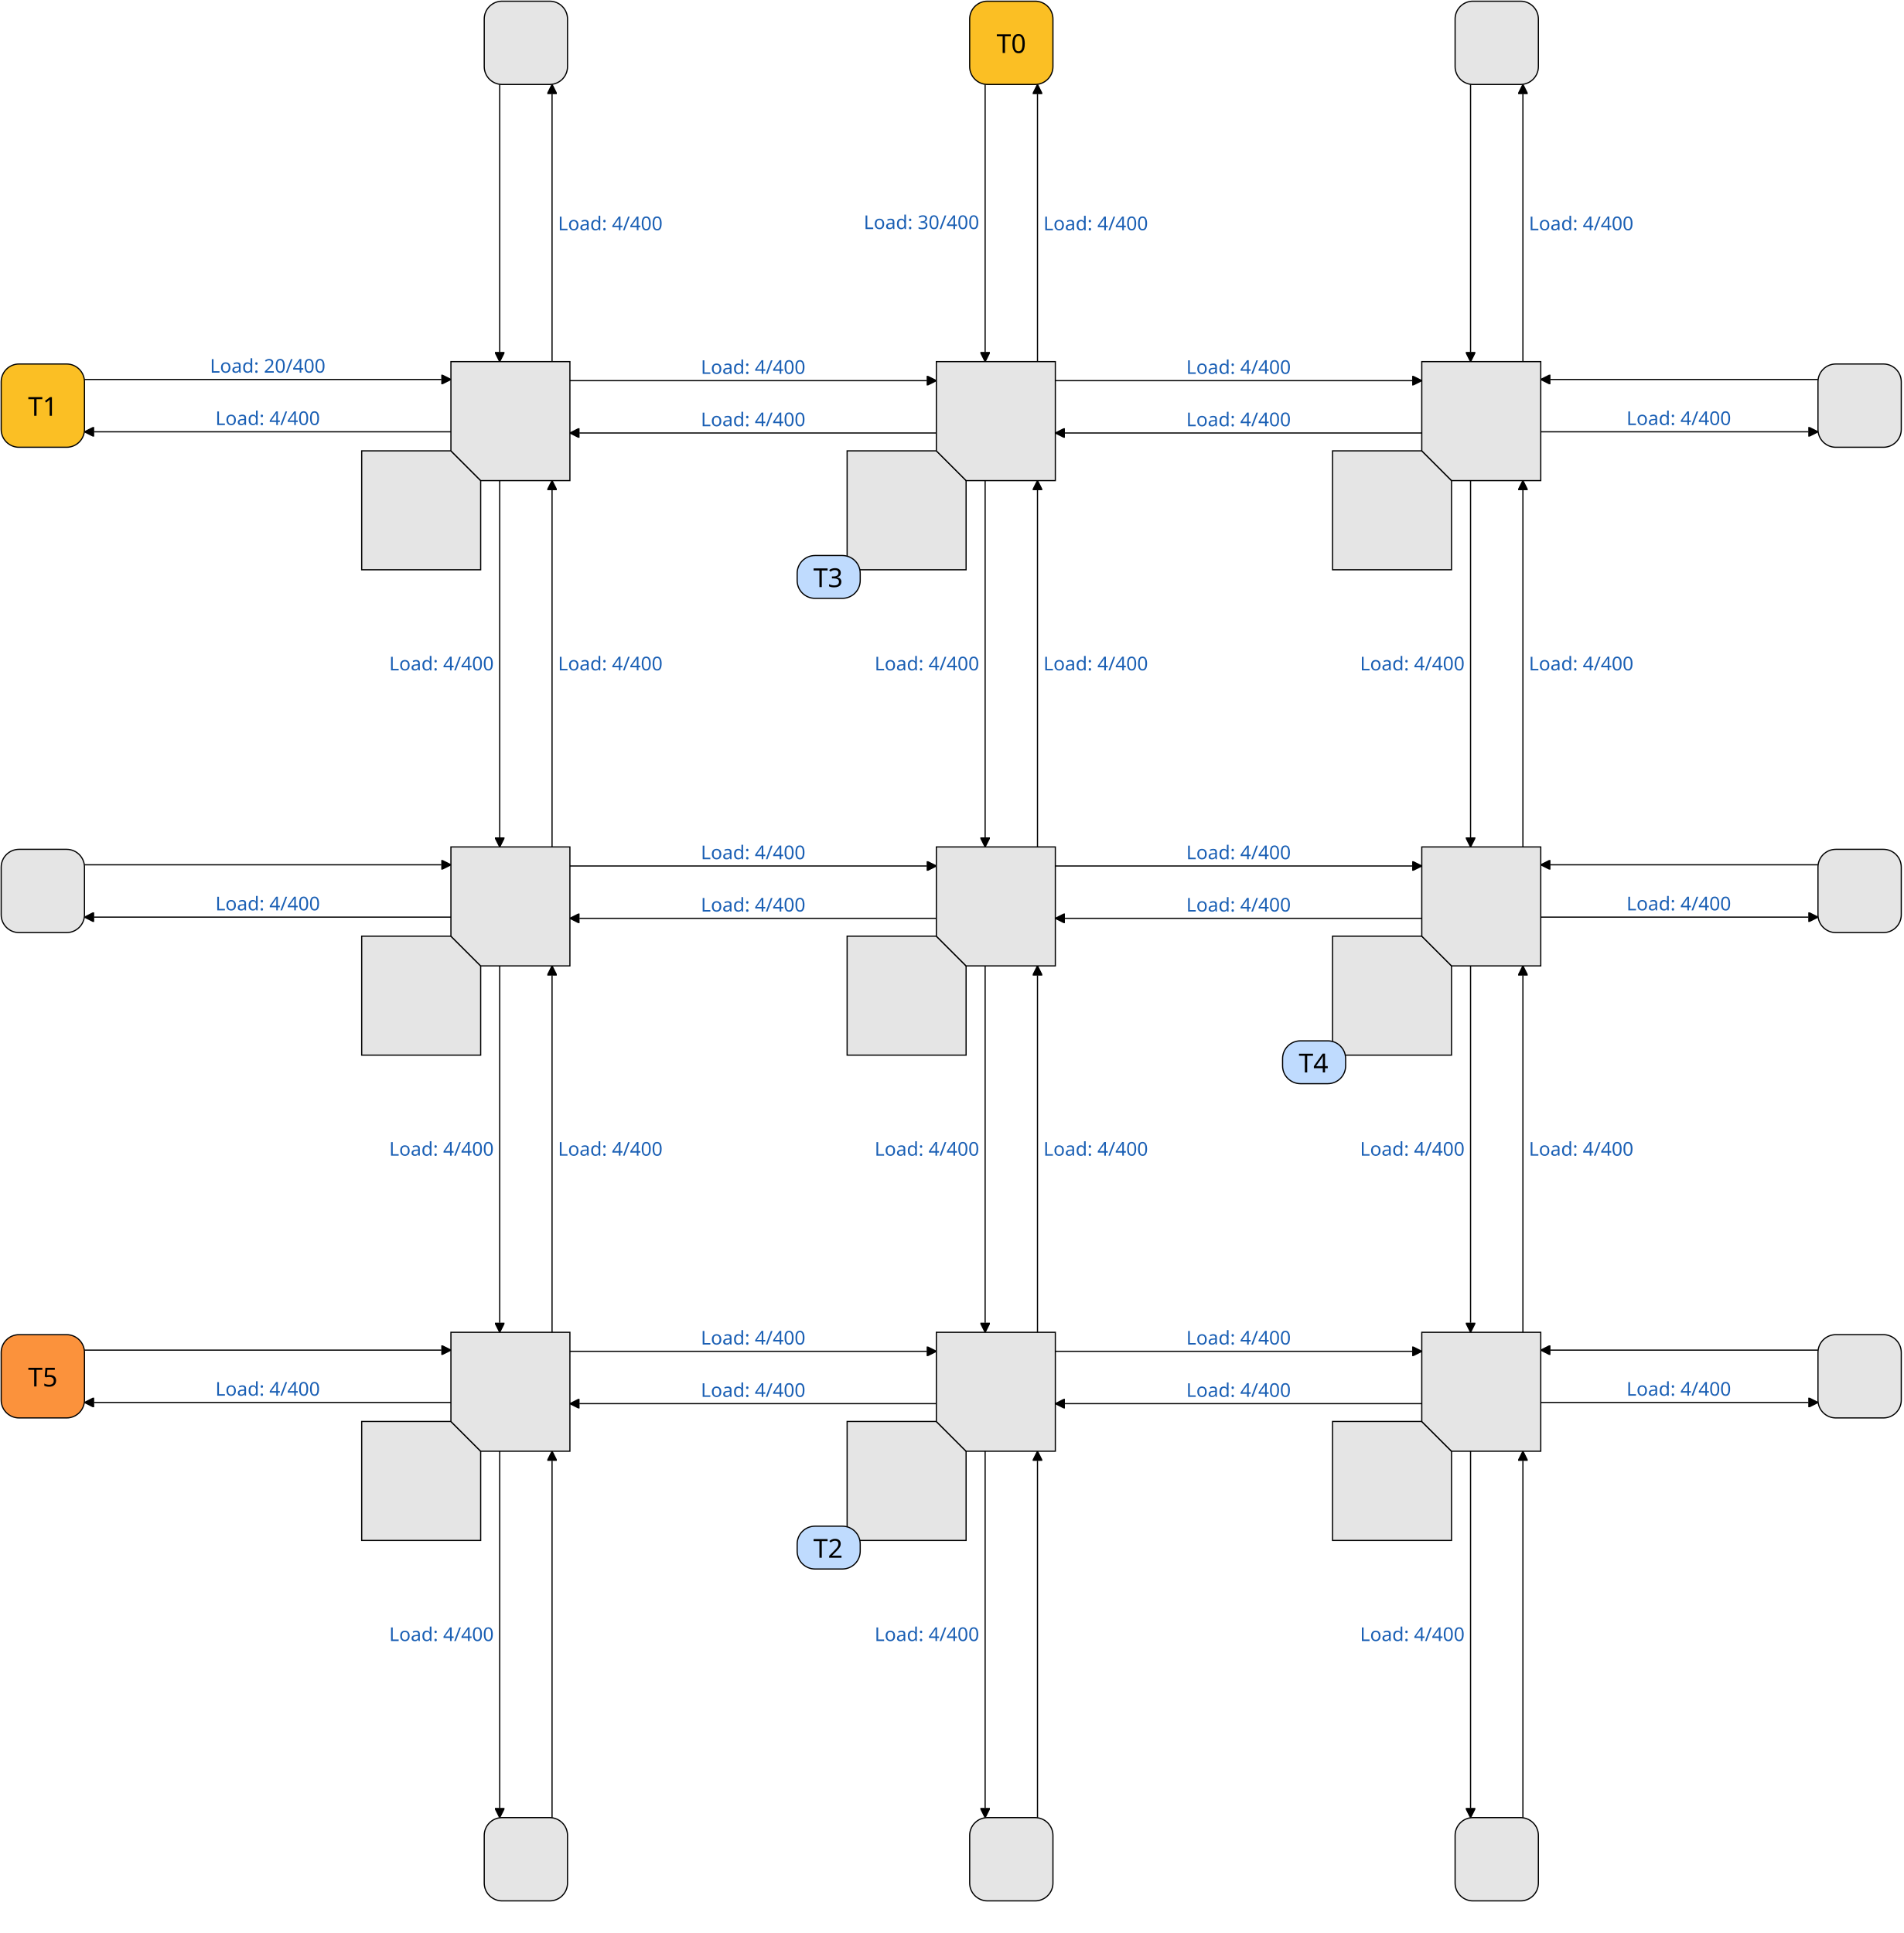
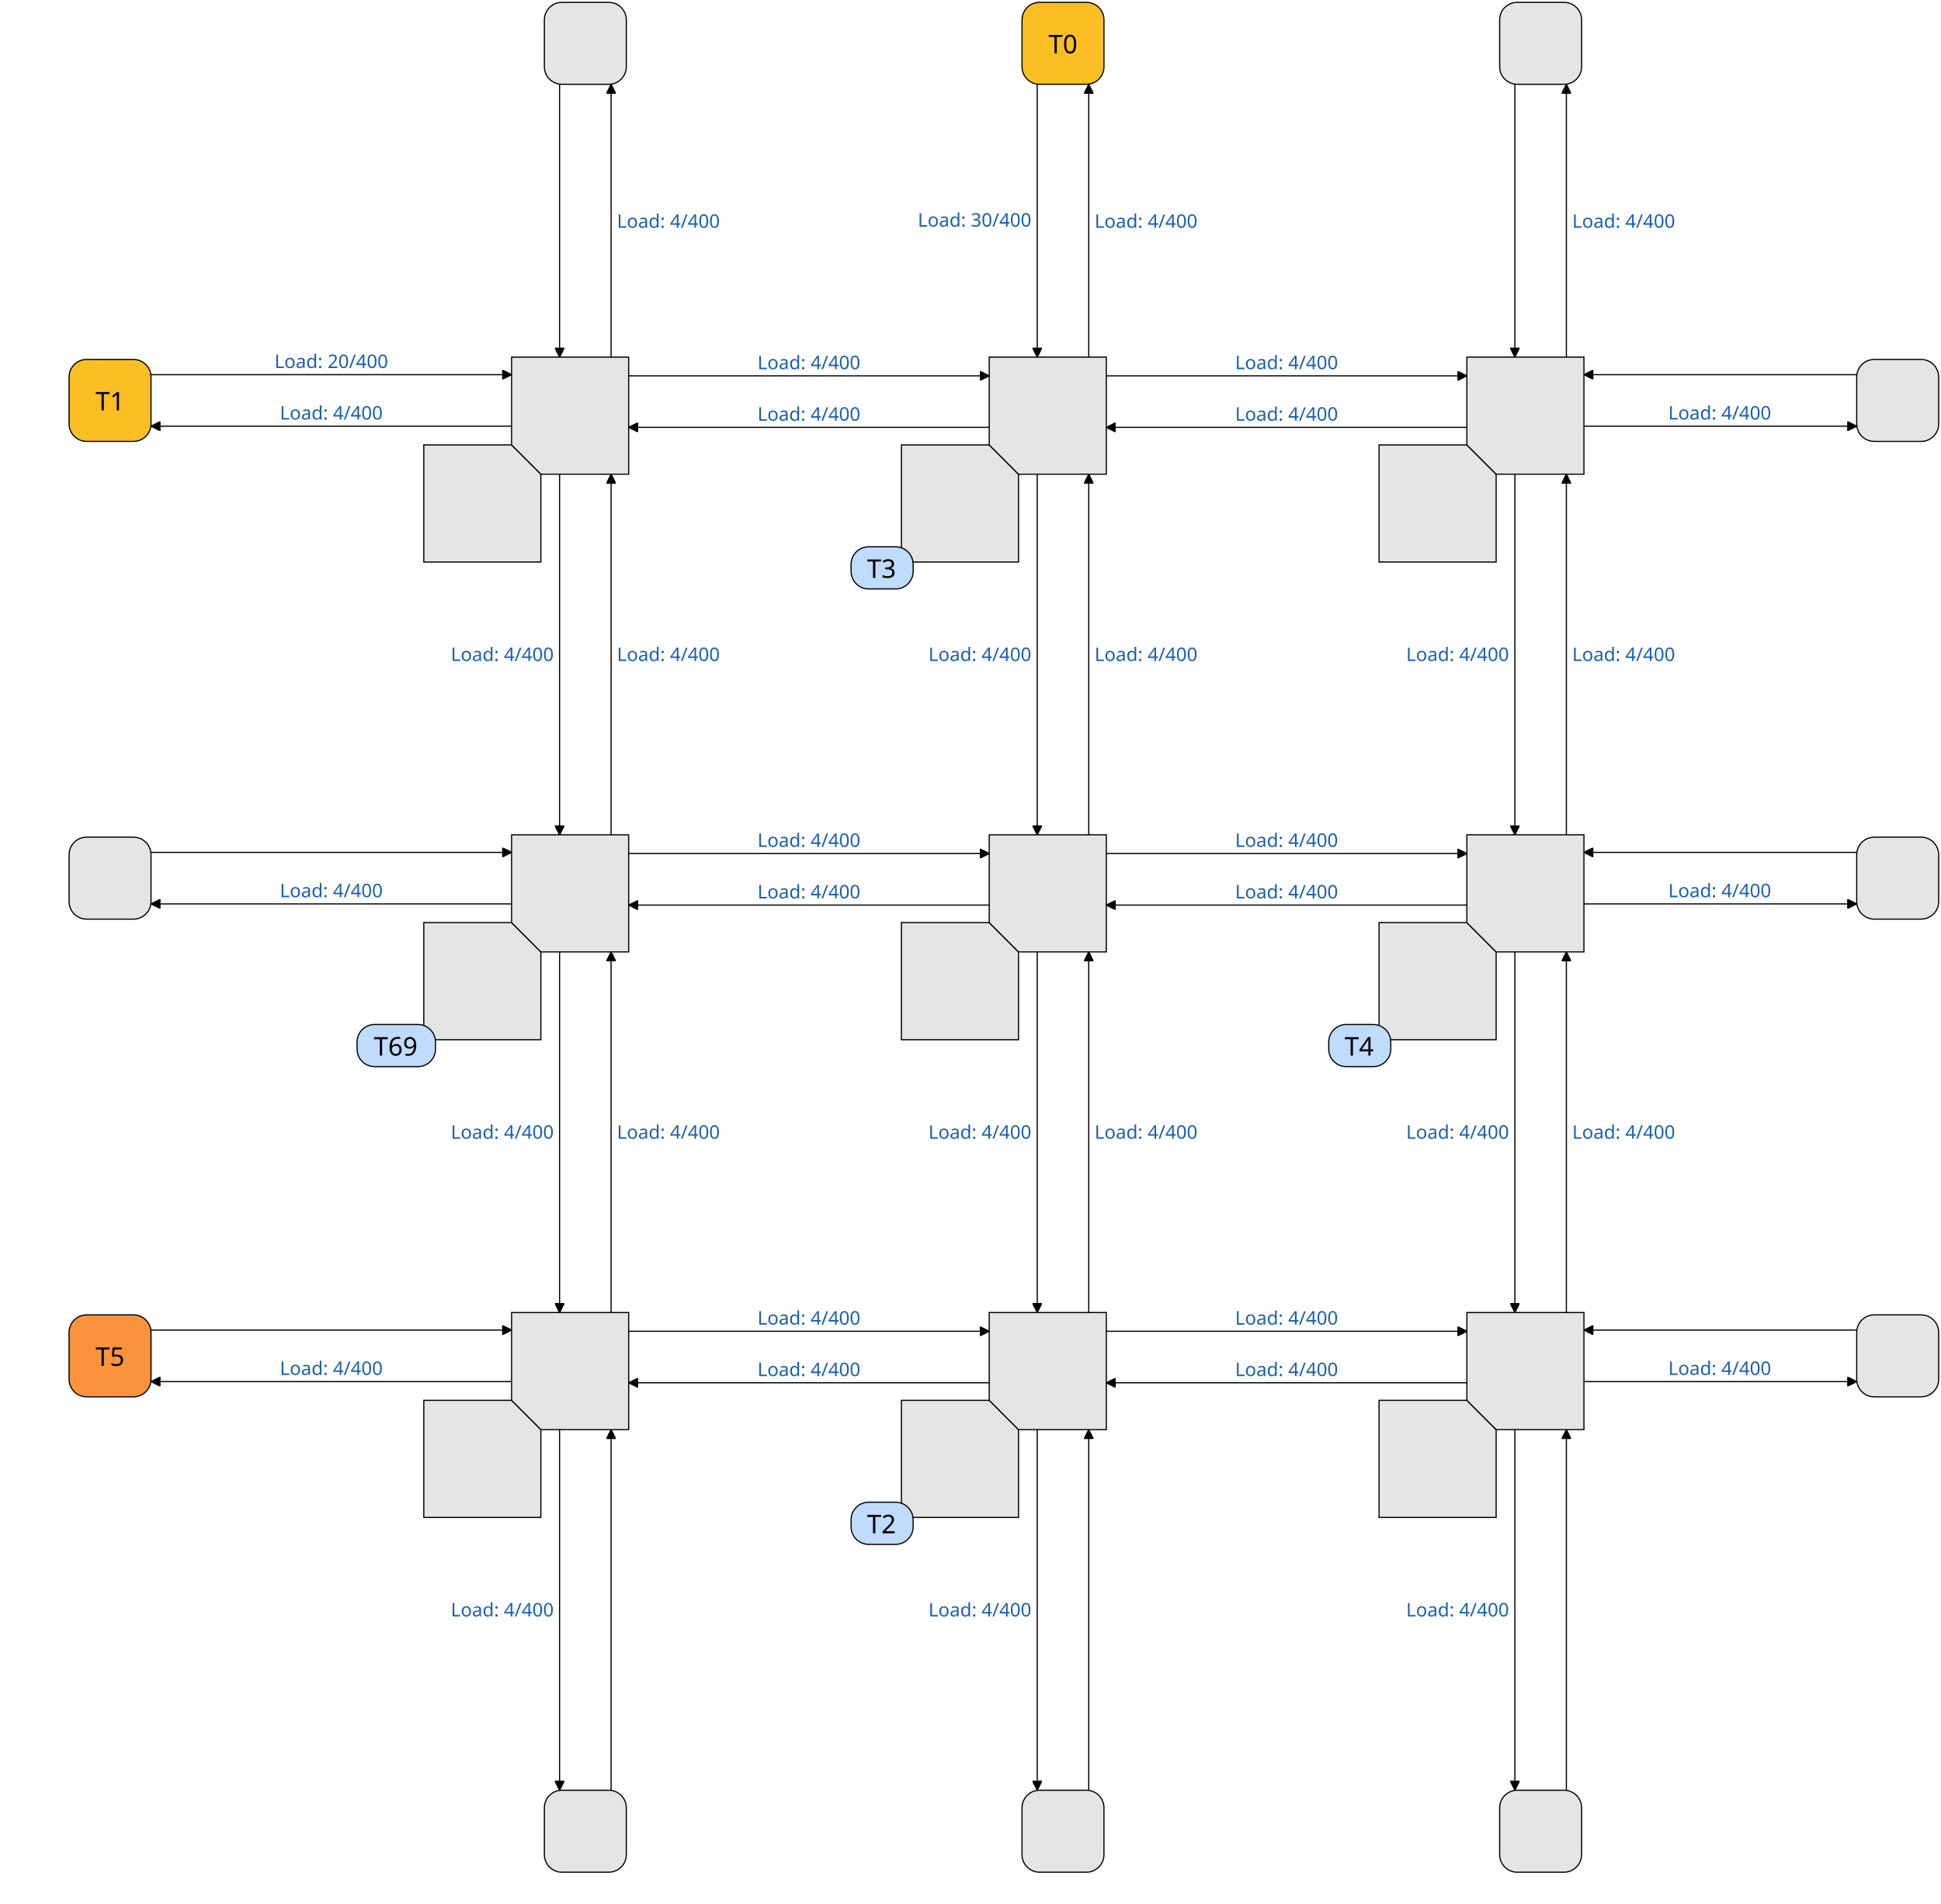
- <svg xmlns="http://www.w3.org/2000/svg" preserveAspectRation="xMidYMid meet" class="mx-auto" viewBox="-304 -304 1600 1625">
+ <svg xmlns="http://www.w3.org/2000/svg" preserveAspectRation="xMidYMid meet" class="mx-auto" viewBox="-857 -800 1658 1626">
  <defs>
    <marker id="arrowHead" orient="auto" markerWidth="8" markerHeight="8" refY="4">
      <path d="M0,0 M0,0 V8 L8,4 Z" fill="black" fill-rule="evenodd" stroke="black" stroke-linecap="butt" stroke-width="1" />
    </marker>
    <filter x="0" y="0" width="1" height="1" id="textBackground">
      <feFlood flood-color="#e5e5e5" />
      <feComposite in="SourceGraphic" operator="or" />
    </filter>
  </defs>
  <style>.baseFill{fill: #e5e5e5;}</style>
  <g id="mainGroup">
    <g id="processingGroup">
      <g id="0">
-         <path id="c0" d="M0,75 l0,100 l100,0 l0,-75 l-25,-25 l-75,0 Z" class="baseFill" fill-rule="evenodd" stroke="black" stroke-linecap="butt" stroke-width="1" />
-         <path id="r0" d="M75,75 l0,-75 l100,0 l0,100 l-75,0 Z" class="baseFill" fill-rule="evenodd" stroke="black" stroke-linecap="butt" stroke-width="1" />
+         <path id="c0" d="M-495,-420 l0,100 l100,0 l0,-75 l-25,-25 l-75,0 Z" class="baseFill" fill-rule="evenodd" stroke="black" stroke-linecap="butt" stroke-width="1" />
+         <path id="r0" d="M-420,-420 l0,-75 l100,0 l0,100 l-75,0 Z" class="baseFill" fill-rule="evenodd" stroke="black" stroke-linecap="butt" stroke-width="1" />
      </g>
      <g id="1">
-         <path id="c1" d="M408,75 l0,100 l100,0 l0,-75 l-25,-25 l-75,0 Z" class="baseFill" fill-rule="evenodd" stroke="black" stroke-linecap="butt" stroke-width="1" />
-         <path id="r1" d="M483,75 l0,-75 l100,0 l0,100 l-75,0 Z" class="baseFill" fill-rule="evenodd" stroke="black" stroke-linecap="butt" stroke-width="1" />
-         <g>
-           <rect x="366" y="163" width="53" height="36" rx="15" fill="#bfdbfe" stroke="black" stroke-width="1" />
-           <text x="392" y="181" font-size="22px" font-family="Roboto Mono" text-anchor="middle" dominant-baseline="central" fill="black">T3</text>
+         <path id="c1" d="M-87,-420 l0,100 l100,0 l0,-75 l-25,-25 l-75,0 Z" class="baseFill" fill-rule="evenodd" stroke="black" stroke-linecap="butt" stroke-width="1" />
+         <path id="r1" d="M-12,-420 l0,-75 l100,0 l0,100 l-75,0 Z" class="baseFill" fill-rule="evenodd" stroke="black" stroke-linecap="butt" stroke-width="1" />
+         <g>
+           <rect x="-130" y="-333" width="53" height="36" rx="15" fill="#bfdbfe" stroke="black" stroke-width="1" />
+           <text x="-104" y="-315" font-size="22px" font-family="Roboto Mono" text-anchor="middle" dominant-baseline="central" fill="black">T3</text>
        </g>
      </g>
      <g id="2">
-         <path id="c2" d="M816,75 l0,100 l100,0 l0,-75 l-25,-25 l-75,0 Z" class="baseFill" fill-rule="evenodd" stroke="black" stroke-linecap="butt" stroke-width="1" />
-         <path id="r2" d="M891,75 l0,-75 l100,0 l0,100 l-75,0 Z" class="baseFill" fill-rule="evenodd" stroke="black" stroke-linecap="butt" stroke-width="1" />
+         <path id="c2" d="M321,-420 l0,100 l100,0 l0,-75 l-25,-25 l-75,0 Z" class="baseFill" fill-rule="evenodd" stroke="black" stroke-linecap="butt" stroke-width="1" />
+         <path id="r2" d="M396,-420 l0,-75 l100,0 l0,100 l-75,0 Z" class="baseFill" fill-rule="evenodd" stroke="black" stroke-linecap="butt" stroke-width="1" />
      </g>
      <g id="3">
-         <path id="c3" d="M0,483 l0,100 l100,0 l0,-75 l-25,-25 l-75,0 Z" class="baseFill" fill-rule="evenodd" stroke="black" stroke-linecap="butt" stroke-width="1" />
-         <path id="r3" d="M75,483 l0,-75 l100,0 l0,100 l-75,0 Z" class="baseFill" fill-rule="evenodd" stroke="black" stroke-linecap="butt" stroke-width="1" />
+         <path id="c3" d="M-495,-12 l0,100 l100,0 l0,-75 l-25,-25 l-75,0 Z" class="baseFill" fill-rule="evenodd" stroke="black" stroke-linecap="butt" stroke-width="1" />
+         <path id="r3" d="M-420,-12 l0,-75 l100,0 l0,100 l-75,0 Z" class="baseFill" fill-rule="evenodd" stroke="black" stroke-linecap="butt" stroke-width="1" />
+         <g>
+           <rect x="-552" y="75" width="67" height="36" rx="15" fill="#bfdbfe" stroke="black" stroke-width="1" />
+           <text x="-519" y="93" font-size="22px" font-family="Roboto Mono" text-anchor="middle" dominant-baseline="central" fill="black">T69</text>
+         </g>
      </g>
      <g id="4">
-         <path id="c4" d="M408,483 l0,100 l100,0 l0,-75 l-25,-25 l-75,0 Z" class="baseFill" fill-rule="evenodd" stroke="black" stroke-linecap="butt" stroke-width="1" />
-         <path id="r4" d="M483,483 l0,-75 l100,0 l0,100 l-75,0 Z" class="baseFill" fill-rule="evenodd" stroke="black" stroke-linecap="butt" stroke-width="1" />
+         <path id="c4" d="M-87,-12 l0,100 l100,0 l0,-75 l-25,-25 l-75,0 Z" class="baseFill" fill-rule="evenodd" stroke="black" stroke-linecap="butt" stroke-width="1" />
+         <path id="r4" d="M-12,-12 l0,-75 l100,0 l0,100 l-75,0 Z" class="baseFill" fill-rule="evenodd" stroke="black" stroke-linecap="butt" stroke-width="1" />
      </g>
      <g id="5">
-         <path id="c5" d="M816,483 l0,100 l100,0 l0,-75 l-25,-25 l-75,0 Z" class="baseFill" fill-rule="evenodd" stroke="black" stroke-linecap="butt" stroke-width="1" />
-         <path id="r5" d="M891,483 l0,-75 l100,0 l0,100 l-75,0 Z" class="baseFill" fill-rule="evenodd" stroke="black" stroke-linecap="butt" stroke-width="1" />
-         <g>
-           <rect x="774" y="571" width="53" height="36" rx="15" fill="#bfdbfe" stroke="black" stroke-width="1" />
-           <text x="800" y="589" font-size="22px" font-family="Roboto Mono" text-anchor="middle" dominant-baseline="central" fill="black">T4</text>
+         <path id="c5" d="M321,-12 l0,100 l100,0 l0,-75 l-25,-25 l-75,0 Z" class="baseFill" fill-rule="evenodd" stroke="black" stroke-linecap="butt" stroke-width="1" />
+         <path id="r5" d="M396,-12 l0,-75 l100,0 l0,100 l-75,0 Z" class="baseFill" fill-rule="evenodd" stroke="black" stroke-linecap="butt" stroke-width="1" />
+         <g>
+           <rect x="278" y="75" width="53" height="36" rx="15" fill="#bfdbfe" stroke="black" stroke-width="1" />
+           <text x="304" y="93" font-size="22px" font-family="Roboto Mono" text-anchor="middle" dominant-baseline="central" fill="black">T4</text>
        </g>
      </g>
      <g id="6">
-         <path id="c6" d="M0,891 l0,100 l100,0 l0,-75 l-25,-25 l-75,0 Z" class="baseFill" fill-rule="evenodd" stroke="black" stroke-linecap="butt" stroke-width="1" />
-         <path id="r6" d="M75,891 l0,-75 l100,0 l0,100 l-75,0 Z" class="baseFill" fill-rule="evenodd" stroke="black" stroke-linecap="butt" stroke-width="1" />
+         <path id="c6" d="M-495,396 l0,100 l100,0 l0,-75 l-25,-25 l-75,0 Z" class="baseFill" fill-rule="evenodd" stroke="black" stroke-linecap="butt" stroke-width="1" />
+         <path id="r6" d="M-420,396 l0,-75 l100,0 l0,100 l-75,0 Z" class="baseFill" fill-rule="evenodd" stroke="black" stroke-linecap="butt" stroke-width="1" />
      </g>
      <g id="7">
-         <path id="c7" d="M408,891 l0,100 l100,0 l0,-75 l-25,-25 l-75,0 Z" class="baseFill" fill-rule="evenodd" stroke="black" stroke-linecap="butt" stroke-width="1" />
-         <path id="r7" d="M483,891 l0,-75 l100,0 l0,100 l-75,0 Z" class="baseFill" fill-rule="evenodd" stroke="black" stroke-linecap="butt" stroke-width="1" />
-         <g>
-           <rect x="366" y="979" width="53" height="36" rx="15" fill="#bfdbfe" stroke="black" stroke-width="1" />
-           <text x="392" y="997" font-size="22px" font-family="Roboto Mono" text-anchor="middle" dominant-baseline="central" fill="black">T2</text>
+         <path id="c7" d="M-87,396 l0,100 l100,0 l0,-75 l-25,-25 l-75,0 Z" class="baseFill" fill-rule="evenodd" stroke="black" stroke-linecap="butt" stroke-width="1" />
+         <path id="r7" d="M-12,396 l0,-75 l100,0 l0,100 l-75,0 Z" class="baseFill" fill-rule="evenodd" stroke="black" stroke-linecap="butt" stroke-width="1" />
+         <g>
+           <rect x="-130" y="483" width="53" height="36" rx="15" fill="#bfdbfe" stroke="black" stroke-width="1" />
+           <text x="-104" y="501" font-size="22px" font-family="Roboto Mono" text-anchor="middle" dominant-baseline="central" fill="black">T2</text>
        </g>
      </g>
      <g id="8">
-         <path id="c8" d="M816,891 l0,100 l100,0 l0,-75 l-25,-25 l-75,0 Z" class="baseFill" fill-rule="evenodd" stroke="black" stroke-linecap="butt" stroke-width="1" />
-         <path id="r8" d="M891,891 l0,-75 l100,0 l0,100 l-75,0 Z" class="baseFill" fill-rule="evenodd" stroke="black" stroke-linecap="butt" stroke-width="1" />
+         <path id="c8" d="M321,396 l0,100 l100,0 l0,-75 l-25,-25 l-75,0 Z" class="baseFill" fill-rule="evenodd" stroke="black" stroke-linecap="butt" stroke-width="1" />
+         <path id="r8" d="M396,396 l0,-75 l100,0 l0,100 l-75,0 Z" class="baseFill" fill-rule="evenodd" stroke="black" stroke-linecap="butt" stroke-width="1" />
      </g>
    </g>
    <g>
      <g>
-         <path d="M116,100 v300" fill-rule="evenodd" stroke="black" stroke-linecap="butt" stroke-width="1" marker-end="url(#arrowHead)" />
-         <path d="M175,16 h300" fill-rule="evenodd" stroke="black" stroke-linecap="butt" stroke-width="1" marker-end="url(#arrowHead)" />
-         <path d="M524,100 v300" fill-rule="evenodd" stroke="black" stroke-linecap="butt" stroke-width="1" marker-end="url(#arrowHead)" />
-         <path d="M483,60 h-300" fill-rule="evenodd" stroke="black" stroke-linecap="butt" stroke-width="1" marker-end="url(#arrowHead)" />
-         <path d="M583,16 h300" fill-rule="evenodd" stroke="black" stroke-linecap="butt" stroke-width="1" marker-end="url(#arrowHead)" />
-         <path d="M932,100 v300" fill-rule="evenodd" stroke="black" stroke-linecap="butt" stroke-width="1" marker-end="url(#arrowHead)" />
-         <path d="M891,60 h-300" fill-rule="evenodd" stroke="black" stroke-linecap="butt" stroke-width="1" marker-end="url(#arrowHead)" />
-         <path d="M160,408 v-300" fill-rule="evenodd" stroke="black" stroke-linecap="butt" stroke-width="1" marker-end="url(#arrowHead)" />
-         <path d="M116,508 v300" fill-rule="evenodd" stroke="black" stroke-linecap="butt" stroke-width="1" marker-end="url(#arrowHead)" />
-         <path d="M175,424 h300" fill-rule="evenodd" stroke="black" stroke-linecap="butt" stroke-width="1" marker-end="url(#arrowHead)" />
-         <path d="M568,408 v-300" fill-rule="evenodd" stroke="black" stroke-linecap="butt" stroke-width="1" marker-end="url(#arrowHead)" />
-         <path d="M524,508 v300" fill-rule="evenodd" stroke="black" stroke-linecap="butt" stroke-width="1" marker-end="url(#arrowHead)" />
-         <path d="M483,468 h-300" fill-rule="evenodd" stroke="black" stroke-linecap="butt" stroke-width="1" marker-end="url(#arrowHead)" />
-         <path d="M583,424 h300" fill-rule="evenodd" stroke="black" stroke-linecap="butt" stroke-width="1" marker-end="url(#arrowHead)" />
-         <path d="M976,408 v-300" fill-rule="evenodd" stroke="black" stroke-linecap="butt" stroke-width="1" marker-end="url(#arrowHead)" />
-         <path d="M932,508 v300" fill-rule="evenodd" stroke="black" stroke-linecap="butt" stroke-width="1" marker-end="url(#arrowHead)" />
-         <path d="M891,468 h-300" fill-rule="evenodd" stroke="black" stroke-linecap="butt" stroke-width="1" marker-end="url(#arrowHead)" />
-         <path d="M160,816 v-300" fill-rule="evenodd" stroke="black" stroke-linecap="butt" stroke-width="1" marker-end="url(#arrowHead)" />
-         <path d="M175,832 h300" fill-rule="evenodd" stroke="black" stroke-linecap="butt" stroke-width="1" marker-end="url(#arrowHead)" />
-         <path d="M568,816 v-300" fill-rule="evenodd" stroke="black" stroke-linecap="butt" stroke-width="1" marker-end="url(#arrowHead)" />
-         <path d="M483,876 h-300" fill-rule="evenodd" stroke="black" stroke-linecap="butt" stroke-width="1" marker-end="url(#arrowHead)" />
-         <path d="M583,832 h300" fill-rule="evenodd" stroke="black" stroke-linecap="butt" stroke-width="1" marker-end="url(#arrowHead)" />
-         <path d="M976,816 v-300" fill-rule="evenodd" stroke="black" stroke-linecap="butt" stroke-width="1" marker-end="url(#arrowHead)" />
-         <path d="M891,876 h-300" fill-rule="evenodd" stroke="black" stroke-linecap="butt" stroke-width="1" marker-end="url(#arrowHead)" />
+         <path d="M-379,-395 v300" fill-rule="evenodd" stroke="black" stroke-linecap="butt" stroke-width="1" marker-end="url(#arrowHead)" />
+         <path d="M-320,-479 h300" fill-rule="evenodd" stroke="black" stroke-linecap="butt" stroke-width="1" marker-end="url(#arrowHead)" />
+         <path d="M29,-395 v300" fill-rule="evenodd" stroke="black" stroke-linecap="butt" stroke-width="1" marker-end="url(#arrowHead)" />
+         <path d="M-12,-435 h-300" fill-rule="evenodd" stroke="black" stroke-linecap="butt" stroke-width="1" marker-end="url(#arrowHead)" />
+         <path d="M88,-479 h300" fill-rule="evenodd" stroke="black" stroke-linecap="butt" stroke-width="1" marker-end="url(#arrowHead)" />
+         <path d="M437,-395 v300" fill-rule="evenodd" stroke="black" stroke-linecap="butt" stroke-width="1" marker-end="url(#arrowHead)" />
+         <path d="M396,-435 h-300" fill-rule="evenodd" stroke="black" stroke-linecap="butt" stroke-width="1" marker-end="url(#arrowHead)" />
+         <path d="M-335,-87 v-300" fill-rule="evenodd" stroke="black" stroke-linecap="butt" stroke-width="1" marker-end="url(#arrowHead)" />
+         <path d="M-379,13 v300" fill-rule="evenodd" stroke="black" stroke-linecap="butt" stroke-width="1" marker-end="url(#arrowHead)" />
+         <path d="M-320,-71 h300" fill-rule="evenodd" stroke="black" stroke-linecap="butt" stroke-width="1" marker-end="url(#arrowHead)" />
+         <path d="M73,-87 v-300" fill-rule="evenodd" stroke="black" stroke-linecap="butt" stroke-width="1" marker-end="url(#arrowHead)" />
+         <path d="M29,13 v300" fill-rule="evenodd" stroke="black" stroke-linecap="butt" stroke-width="1" marker-end="url(#arrowHead)" />
+         <path d="M-12,-27 h-300" fill-rule="evenodd" stroke="black" stroke-linecap="butt" stroke-width="1" marker-end="url(#arrowHead)" />
+         <path d="M88,-71 h300" fill-rule="evenodd" stroke="black" stroke-linecap="butt" stroke-width="1" marker-end="url(#arrowHead)" />
+         <path d="M481,-87 v-300" fill-rule="evenodd" stroke="black" stroke-linecap="butt" stroke-width="1" marker-end="url(#arrowHead)" />
+         <path d="M437,13 v300" fill-rule="evenodd" stroke="black" stroke-linecap="butt" stroke-width="1" marker-end="url(#arrowHead)" />
+         <path d="M396,-27 h-300" fill-rule="evenodd" stroke="black" stroke-linecap="butt" stroke-width="1" marker-end="url(#arrowHead)" />
+         <path d="M-335,321 v-300" fill-rule="evenodd" stroke="black" stroke-linecap="butt" stroke-width="1" marker-end="url(#arrowHead)" />
+         <path d="M-320,337 h300" fill-rule="evenodd" stroke="black" stroke-linecap="butt" stroke-width="1" marker-end="url(#arrowHead)" />
+         <path d="M73,321 v-300" fill-rule="evenodd" stroke="black" stroke-linecap="butt" stroke-width="1" marker-end="url(#arrowHead)" />
+         <path d="M-12,381 h-300" fill-rule="evenodd" stroke="black" stroke-linecap="butt" stroke-width="1" marker-end="url(#arrowHead)" />
+         <path d="M88,337 h300" fill-rule="evenodd" stroke="black" stroke-linecap="butt" stroke-width="1" marker-end="url(#arrowHead)" />
+         <path d="M481,321 v-300" fill-rule="evenodd" stroke="black" stroke-linecap="butt" stroke-width="1" marker-end="url(#arrowHead)" />
+         <path d="M396,381 h-300" fill-rule="evenodd" stroke="black" stroke-linecap="butt" stroke-width="1" marker-end="url(#arrowHead)" />
      </g>
      <g id="edgeConnetions" class="edgeData">
-         <path d="M116,-233 v225" fill-rule="evenodd" stroke="black" stroke-linecap="butt" stroke-width="1" marker-end="url(#arrowHead)" />
-         <path d="M-233,15 h300" fill-rule="evenodd" stroke="black" stroke-linecap="butt" stroke-width="1" marker-end="url(#arrowHead)" />
-         <path d="M524,-233 v225" fill-rule="evenodd" stroke="black" stroke-linecap="butt" stroke-width="1" marker-end="url(#arrowHead)" />
-         <path d="M932,-233 v225" fill-rule="evenodd" stroke="black" stroke-linecap="butt" stroke-width="1" marker-end="url(#arrowHead)" />
-         <path d="M1224,15 h-225" fill-rule="evenodd" stroke="black" stroke-linecap="butt" stroke-width="1" marker-end="url(#arrowHead)" />
-         <path d="M-233,423 h300" fill-rule="evenodd" stroke="black" stroke-linecap="butt" stroke-width="1" marker-end="url(#arrowHead)" />
-         <path d="M1224,423 h-225" fill-rule="evenodd" stroke="black" stroke-linecap="butt" stroke-width="1" marker-end="url(#arrowHead)" />
-         <path d="M160,1224 v-300" fill-rule="evenodd" stroke="black" stroke-linecap="butt" stroke-width="1" marker-end="url(#arrowHead)" />
-         <path d="M-233,831 h300" fill-rule="evenodd" stroke="black" stroke-linecap="butt" stroke-width="1" marker-end="url(#arrowHead)" />
-         <path d="M568,1224 v-300" fill-rule="evenodd" stroke="black" stroke-linecap="butt" stroke-width="1" marker-end="url(#arrowHead)" />
-         <path d="M976,1224 v-300" fill-rule="evenodd" stroke="black" stroke-linecap="butt" stroke-width="1" marker-end="url(#arrowHead)" />
-         <path d="M1224,831 h-225" fill-rule="evenodd" stroke="black" stroke-linecap="butt" stroke-width="1" marker-end="url(#arrowHead)" />
-         <path d="M160,0 v-225" fill-rule="evenodd" stroke="black" stroke-linecap="butt" stroke-width="1" marker-end="url(#arrowHead)" />
-         <path d="M75,59 h-300" fill-rule="evenodd" stroke="black" stroke-linecap="butt" stroke-width="1" marker-end="url(#arrowHead)" />
-         <path d="M568,0 v-225" fill-rule="evenodd" stroke="black" stroke-linecap="butt" stroke-width="1" marker-end="url(#arrowHead)" />
-         <path d="M976,0 v-225" fill-rule="evenodd" stroke="black" stroke-linecap="butt" stroke-width="1" marker-end="url(#arrowHead)" />
-         <path d="M991,59 h225" fill-rule="evenodd" stroke="black" stroke-linecap="butt" stroke-width="1" marker-end="url(#arrowHead)" />
-         <path d="M75,467 h-300" fill-rule="evenodd" stroke="black" stroke-linecap="butt" stroke-width="1" marker-end="url(#arrowHead)" />
-         <path d="M991,467 h225" fill-rule="evenodd" stroke="black" stroke-linecap="butt" stroke-width="1" marker-end="url(#arrowHead)" />
-         <path d="M116,916 v300" fill-rule="evenodd" stroke="black" stroke-linecap="butt" stroke-width="1" marker-end="url(#arrowHead)" />
-         <path d="M75,875 h-300" fill-rule="evenodd" stroke="black" stroke-linecap="butt" stroke-width="1" marker-end="url(#arrowHead)" />
-         <path d="M524,916 v300" fill-rule="evenodd" stroke="black" stroke-linecap="butt" stroke-width="1" marker-end="url(#arrowHead)" />
-         <path d="M932,916 v300" fill-rule="evenodd" stroke="black" stroke-linecap="butt" stroke-width="1" marker-end="url(#arrowHead)" />
-         <path d="M991,875 h225" fill-rule="evenodd" stroke="black" stroke-linecap="butt" stroke-width="1" marker-end="url(#arrowHead)" />
+         <path d="M-379,-728 v225" fill-rule="evenodd" stroke="black" stroke-linecap="butt" stroke-width="1" marker-end="url(#arrowHead)" />
+         <path d="M-728,-480 h300" fill-rule="evenodd" stroke="black" stroke-linecap="butt" stroke-width="1" marker-end="url(#arrowHead)" />
+         <path d="M29,-728 v225" fill-rule="evenodd" stroke="black" stroke-linecap="butt" stroke-width="1" marker-end="url(#arrowHead)" />
+         <path d="M437,-728 v225" fill-rule="evenodd" stroke="black" stroke-linecap="butt" stroke-width="1" marker-end="url(#arrowHead)" />
+         <path d="M729,-480 h-225" fill-rule="evenodd" stroke="black" stroke-linecap="butt" stroke-width="1" marker-end="url(#arrowHead)" />
+         <path d="M-728,-72 h300" fill-rule="evenodd" stroke="black" stroke-linecap="butt" stroke-width="1" marker-end="url(#arrowHead)" />
+         <path d="M729,-72 h-225" fill-rule="evenodd" stroke="black" stroke-linecap="butt" stroke-width="1" marker-end="url(#arrowHead)" />
+         <path d="M-335,729 v-300" fill-rule="evenodd" stroke="black" stroke-linecap="butt" stroke-width="1" marker-end="url(#arrowHead)" />
+         <path d="M-728,336 h300" fill-rule="evenodd" stroke="black" stroke-linecap="butt" stroke-width="1" marker-end="url(#arrowHead)" />
+         <path d="M73,729 v-300" fill-rule="evenodd" stroke="black" stroke-linecap="butt" stroke-width="1" marker-end="url(#arrowHead)" />
+         <path d="M481,729 v-300" fill-rule="evenodd" stroke="black" stroke-linecap="butt" stroke-width="1" marker-end="url(#arrowHead)" />
+         <path d="M729,336 h-225" fill-rule="evenodd" stroke="black" stroke-linecap="butt" stroke-width="1" marker-end="url(#arrowHead)" />
+         <path d="M-335,-495 v-225" fill-rule="evenodd" stroke="black" stroke-linecap="butt" stroke-width="1" marker-end="url(#arrowHead)" />
+         <path d="M-420,-436 h-300" fill-rule="evenodd" stroke="black" stroke-linecap="butt" stroke-width="1" marker-end="url(#arrowHead)" />
+         <path d="M73,-495 v-225" fill-rule="evenodd" stroke="black" stroke-linecap="butt" stroke-width="1" marker-end="url(#arrowHead)" />
+         <path d="M481,-495 v-225" fill-rule="evenodd" stroke="black" stroke-linecap="butt" stroke-width="1" marker-end="url(#arrowHead)" />
+         <path d="M496,-436 h225" fill-rule="evenodd" stroke="black" stroke-linecap="butt" stroke-width="1" marker-end="url(#arrowHead)" />
+         <path d="M-420,-28 h-300" fill-rule="evenodd" stroke="black" stroke-linecap="butt" stroke-width="1" marker-end="url(#arrowHead)" />
+         <path d="M496,-28 h225" fill-rule="evenodd" stroke="black" stroke-linecap="butt" stroke-width="1" marker-end="url(#arrowHead)" />
+         <path d="M-379,421 v300" fill-rule="evenodd" stroke="black" stroke-linecap="butt" stroke-width="1" marker-end="url(#arrowHead)" />
+         <path d="M-420,380 h-300" fill-rule="evenodd" stroke="black" stroke-linecap="butt" stroke-width="1" marker-end="url(#arrowHead)" />
+         <path d="M29,421 v300" fill-rule="evenodd" stroke="black" stroke-linecap="butt" stroke-width="1" marker-end="url(#arrowHead)" />
+         <path d="M437,421 v300" fill-rule="evenodd" stroke="black" stroke-linecap="butt" stroke-width="1" marker-end="url(#arrowHead)" />
+         <path d="M496,380 h225" fill-rule="evenodd" stroke="black" stroke-linecap="butt" stroke-width="1" marker-end="url(#arrowHead)" />
      </g>
    </g>
    <g id="information">
      <g>
        <g clip-path="path('m0,0 l0,100 l98,0 l0,-75 l-25,-25 l-75,0 Z')" />
        <g clip-path="path('m0,0 l0,74 l25,25 l73,0 l0,-100 Z')" />
-         <text x="165" y="-116" font-size="16px" font-family="Roboto Mono" text-anchor="start" dominant-baseline="middle" fill="#1a5fb4" class="edgeData">Load: 4/400</text>
-         <text x="111" y="254" font-size="16px" font-family="Roboto Mono" text-anchor="end" dominant-baseline="middle" fill="#1a5fb4">Load: 4/400</text>
-         <text x="-79" y="58" font-size="16px" font-family="Roboto Mono" text-anchor="middle" dominant-baseline="text-after-edge" fill="#1a5fb4" class="edgeData">Load: 4/400</text>
-         <text x="329" y="15" font-size="16px" font-family="Roboto Mono" text-anchor="middle" dominant-baseline="text-after-edge" fill="#1a5fb4">Load: 4/400</text>
-         <text x="-79" y="14" font-size="16px" font-family="Roboto Mono" text-anchor="middle" dominant-baseline="text-after-edge" fill="#1a5fb4" class="edgeData">Load: 20/400</text>
-       </g>
-       <g>
-         <g clip-path="path('m0,0 l0,100 l98,0 l0,-75 l-25,-25 l-75,0 Z')" />
-         <g clip-path="path('m0,0 l0,74 l25,25 l73,0 l0,-100 Z')" />
-         <text x="573" y="-116" font-size="16px" font-family="Roboto Mono" text-anchor="start" dominant-baseline="middle" fill="#1a5fb4" class="edgeData">Load: 4/400</text>
-         <text x="519" y="254" font-size="16px" font-family="Roboto Mono" text-anchor="end" dominant-baseline="middle" fill="#1a5fb4">Load: 4/400</text>
-         <text x="329" y="59" font-size="16px" font-family="Roboto Mono" text-anchor="middle" dominant-baseline="text-after-edge" fill="#1a5fb4">Load: 4/400</text>
-         <text x="737" y="15" font-size="16px" font-family="Roboto Mono" text-anchor="middle" dominant-baseline="text-after-edge" fill="#1a5fb4">Load: 4/400</text>
-         <text x="519" y="-117" font-size="16px" font-family="Roboto Mono" text-anchor="end" dominant-baseline="middle" fill="#1a5fb4" class="edgeData">Load: 30/400</text>
-       </g>
-       <g>
-         <g clip-path="path('m0,0 l0,100 l98,0 l0,-75 l-25,-25 l-75,0 Z')" />
-         <g clip-path="path('m0,0 l0,74 l25,25 l73,0 l0,-100 Z')" />
-         <text x="981" y="-116" font-size="16px" font-family="Roboto Mono" text-anchor="start" dominant-baseline="middle" fill="#1a5fb4" class="edgeData">Load: 4/400</text>
-         <text x="927" y="254" font-size="16px" font-family="Roboto Mono" text-anchor="end" dominant-baseline="middle" fill="#1a5fb4">Load: 4/400</text>
-         <text x="737" y="59" font-size="16px" font-family="Roboto Mono" text-anchor="middle" dominant-baseline="text-after-edge" fill="#1a5fb4">Load: 4/400</text>
-         <text x="1107" y="58" font-size="16px" font-family="Roboto Mono" text-anchor="middle" dominant-baseline="text-after-edge" fill="#1a5fb4" class="edgeData">Load: 4/400</text>
-       </g>
-       <g>
-         <g clip-path="path('m0,0 l0,100 l98,0 l0,-75 l-25,-25 l-75,0 Z')" />
-         <g clip-path="path('m0,0 l0,74 l25,25 l73,0 l0,-100 Z')" />
-         <text x="165" y="254" font-size="16px" font-family="Roboto Mono" text-anchor="start" dominant-baseline="middle" fill="#1a5fb4">Load: 4/400</text>
-         <text x="111" y="662" font-size="16px" font-family="Roboto Mono" text-anchor="end" dominant-baseline="middle" fill="#1a5fb4">Load: 4/400</text>
-         <text x="-79" y="466" font-size="16px" font-family="Roboto Mono" text-anchor="middle" dominant-baseline="text-after-edge" fill="#1a5fb4" class="edgeData">Load: 4/400</text>
-         <text x="329" y="423" font-size="16px" font-family="Roboto Mono" text-anchor="middle" dominant-baseline="text-after-edge" fill="#1a5fb4">Load: 4/400</text>
-       </g>
-       <g>
-         <g clip-path="path('m0,0 l0,100 l98,0 l0,-75 l-25,-25 l-75,0 Z')" />
-         <g clip-path="path('m0,0 l0,74 l25,25 l73,0 l0,-100 Z')" />
-         <text x="573" y="254" font-size="16px" font-family="Roboto Mono" text-anchor="start" dominant-baseline="middle" fill="#1a5fb4">Load: 4/400</text>
-         <text x="519" y="662" font-size="16px" font-family="Roboto Mono" text-anchor="end" dominant-baseline="middle" fill="#1a5fb4">Load: 4/400</text>
-         <text x="329" y="467" font-size="16px" font-family="Roboto Mono" text-anchor="middle" dominant-baseline="text-after-edge" fill="#1a5fb4">Load: 4/400</text>
-         <text x="737" y="423" font-size="16px" font-family="Roboto Mono" text-anchor="middle" dominant-baseline="text-after-edge" fill="#1a5fb4">Load: 4/400</text>
-       </g>
-       <g>
-         <g clip-path="path('m0,0 l0,100 l98,0 l0,-75 l-25,-25 l-75,0 Z')" />
-         <g clip-path="path('m0,0 l0,74 l25,25 l73,0 l0,-100 Z')" />
-         <text x="981" y="254" font-size="16px" font-family="Roboto Mono" text-anchor="start" dominant-baseline="middle" fill="#1a5fb4">Load: 4/400</text>
-         <text x="927" y="662" font-size="16px" font-family="Roboto Mono" text-anchor="end" dominant-baseline="middle" fill="#1a5fb4">Load: 4/400</text>
-         <text x="737" y="467" font-size="16px" font-family="Roboto Mono" text-anchor="middle" dominant-baseline="text-after-edge" fill="#1a5fb4">Load: 4/400</text>
-         <text x="1107" y="466" font-size="16px" font-family="Roboto Mono" text-anchor="middle" dominant-baseline="text-after-edge" fill="#1a5fb4" class="edgeData">Load: 4/400</text>
-       </g>
-       <g>
-         <g clip-path="path('m0,0 l0,100 l98,0 l0,-75 l-25,-25 l-75,0 Z')" />
-         <g clip-path="path('m0,0 l0,74 l25,25 l73,0 l0,-100 Z')" />
-         <text x="165" y="662" font-size="16px" font-family="Roboto Mono" text-anchor="start" dominant-baseline="middle" fill="#1a5fb4">Load: 4/400</text>
-         <text x="111" y="1070" font-size="16px" font-family="Roboto Mono" text-anchor="end" dominant-baseline="middle" fill="#1a5fb4" class="edgeData">Load: 4/400</text>
-         <text x="-79" y="874" font-size="16px" font-family="Roboto Mono" text-anchor="middle" dominant-baseline="text-after-edge" fill="#1a5fb4" class="edgeData">Load: 4/400</text>
-         <text x="329" y="831" font-size="16px" font-family="Roboto Mono" text-anchor="middle" dominant-baseline="text-after-edge" fill="#1a5fb4">Load: 4/400</text>
-       </g>
-       <g>
-         <g clip-path="path('m0,0 l0,100 l98,0 l0,-75 l-25,-25 l-75,0 Z')" />
-         <g clip-path="path('m0,0 l0,74 l25,25 l73,0 l0,-100 Z')" />
-         <text x="573" y="662" font-size="16px" font-family="Roboto Mono" text-anchor="start" dominant-baseline="middle" fill="#1a5fb4">Load: 4/400</text>
-         <text x="519" y="1070" font-size="16px" font-family="Roboto Mono" text-anchor="end" dominant-baseline="middle" fill="#1a5fb4" class="edgeData">Load: 4/400</text>
-         <text x="329" y="875" font-size="16px" font-family="Roboto Mono" text-anchor="middle" dominant-baseline="text-after-edge" fill="#1a5fb4">Load: 4/400</text>
-         <text x="737" y="831" font-size="16px" font-family="Roboto Mono" text-anchor="middle" dominant-baseline="text-after-edge" fill="#1a5fb4">Load: 4/400</text>
-       </g>
-       <g>
-         <g clip-path="path('m0,0 l0,100 l98,0 l0,-75 l-25,-25 l-75,0 Z')" />
-         <g clip-path="path('m0,0 l0,74 l25,25 l73,0 l0,-100 Z')" />
-         <text x="981" y="662" font-size="16px" font-family="Roboto Mono" text-anchor="start" dominant-baseline="middle" fill="#1a5fb4">Load: 4/400</text>
-         <text x="927" y="1070" font-size="16px" font-family="Roboto Mono" text-anchor="end" dominant-baseline="middle" fill="#1a5fb4" class="edgeData">Load: 4/400</text>
-         <text x="737" y="875" font-size="16px" font-family="Roboto Mono" text-anchor="middle" dominant-baseline="text-after-edge" fill="#1a5fb4">Load: 4/400</text>
-         <text x="1107" y="874" font-size="16px" font-family="Roboto Mono" text-anchor="middle" dominant-baseline="text-after-edge" fill="#1a5fb4" class="edgeData">Load: 4/400</text>
+         <text x="-330" y="-611" font-size="16px" font-family="Roboto Mono" text-anchor="start" dominant-baseline="middle" fill="#1a5fb4" class="edgeData">Load: 4/400</text>
+         <text x="-384" y="-241" font-size="16px" font-family="Roboto Mono" text-anchor="end" dominant-baseline="middle" fill="#1a5fb4">Load: 4/400</text>
+         <text x="-574" y="-437" font-size="16px" font-family="Roboto Mono" text-anchor="middle" dominant-baseline="text-after-edge" fill="#1a5fb4" class="edgeData">Load: 4/400</text>
+         <text x="-166" y="-480" font-size="16px" font-family="Roboto Mono" text-anchor="middle" dominant-baseline="text-after-edge" fill="#1a5fb4">Load: 4/400</text>
+         <text x="-574" y="-481" font-size="16px" font-family="Roboto Mono" text-anchor="middle" dominant-baseline="text-after-edge" fill="#1a5fb4" class="edgeData">Load: 20/400</text>
+       </g>
+       <g>
+         <g clip-path="path('m0,0 l0,100 l98,0 l0,-75 l-25,-25 l-75,0 Z')" />
+         <g clip-path="path('m0,0 l0,74 l25,25 l73,0 l0,-100 Z')" />
+         <text x="78" y="-611" font-size="16px" font-family="Roboto Mono" text-anchor="start" dominant-baseline="middle" fill="#1a5fb4" class="edgeData">Load: 4/400</text>
+         <text x="24" y="-241" font-size="16px" font-family="Roboto Mono" text-anchor="end" dominant-baseline="middle" fill="#1a5fb4">Load: 4/400</text>
+         <text x="-166" y="-436" font-size="16px" font-family="Roboto Mono" text-anchor="middle" dominant-baseline="text-after-edge" fill="#1a5fb4">Load: 4/400</text>
+         <text x="242" y="-480" font-size="16px" font-family="Roboto Mono" text-anchor="middle" dominant-baseline="text-after-edge" fill="#1a5fb4">Load: 4/400</text>
+         <text x="24" y="-612" font-size="16px" font-family="Roboto Mono" text-anchor="end" dominant-baseline="middle" fill="#1a5fb4" class="edgeData">Load: 30/400</text>
+       </g>
+       <g>
+         <g clip-path="path('m0,0 l0,100 l98,0 l0,-75 l-25,-25 l-75,0 Z')" />
+         <g clip-path="path('m0,0 l0,74 l25,25 l73,0 l0,-100 Z')" />
+         <text x="486" y="-611" font-size="16px" font-family="Roboto Mono" text-anchor="start" dominant-baseline="middle" fill="#1a5fb4" class="edgeData">Load: 4/400</text>
+         <text x="432" y="-241" font-size="16px" font-family="Roboto Mono" text-anchor="end" dominant-baseline="middle" fill="#1a5fb4">Load: 4/400</text>
+         <text x="242" y="-436" font-size="16px" font-family="Roboto Mono" text-anchor="middle" dominant-baseline="text-after-edge" fill="#1a5fb4">Load: 4/400</text>
+         <text x="612" y="-437" font-size="16px" font-family="Roboto Mono" text-anchor="middle" dominant-baseline="text-after-edge" fill="#1a5fb4" class="edgeData">Load: 4/400</text>
+       </g>
+       <g>
+         <g clip-path="path('m0,0 l0,100 l98,0 l0,-75 l-25,-25 l-75,0 Z')" />
+         <g clip-path="path('m0,0 l0,74 l25,25 l73,0 l0,-100 Z')" />
+         <text x="-330" y="-241" font-size="16px" font-family="Roboto Mono" text-anchor="start" dominant-baseline="middle" fill="#1a5fb4">Load: 4/400</text>
+         <text x="-384" y="167" font-size="16px" font-family="Roboto Mono" text-anchor="end" dominant-baseline="middle" fill="#1a5fb4">Load: 4/400</text>
+         <text x="-574" y="-29" font-size="16px" font-family="Roboto Mono" text-anchor="middle" dominant-baseline="text-after-edge" fill="#1a5fb4" class="edgeData">Load: 4/400</text>
+         <text x="-166" y="-72" font-size="16px" font-family="Roboto Mono" text-anchor="middle" dominant-baseline="text-after-edge" fill="#1a5fb4">Load: 4/400</text>
+       </g>
+       <g>
+         <g clip-path="path('m0,0 l0,100 l98,0 l0,-75 l-25,-25 l-75,0 Z')" />
+         <g clip-path="path('m0,0 l0,74 l25,25 l73,0 l0,-100 Z')" />
+         <text x="78" y="-241" font-size="16px" font-family="Roboto Mono" text-anchor="start" dominant-baseline="middle" fill="#1a5fb4">Load: 4/400</text>
+         <text x="24" y="167" font-size="16px" font-family="Roboto Mono" text-anchor="end" dominant-baseline="middle" fill="#1a5fb4">Load: 4/400</text>
+         <text x="-166" y="-28" font-size="16px" font-family="Roboto Mono" text-anchor="middle" dominant-baseline="text-after-edge" fill="#1a5fb4">Load: 4/400</text>
+         <text x="242" y="-72" font-size="16px" font-family="Roboto Mono" text-anchor="middle" dominant-baseline="text-after-edge" fill="#1a5fb4">Load: 4/400</text>
+       </g>
+       <g>
+         <g clip-path="path('m0,0 l0,100 l98,0 l0,-75 l-25,-25 l-75,0 Z')" />
+         <g clip-path="path('m0,0 l0,74 l25,25 l73,0 l0,-100 Z')" />
+         <text x="486" y="-241" font-size="16px" font-family="Roboto Mono" text-anchor="start" dominant-baseline="middle" fill="#1a5fb4">Load: 4/400</text>
+         <text x="432" y="167" font-size="16px" font-family="Roboto Mono" text-anchor="end" dominant-baseline="middle" fill="#1a5fb4">Load: 4/400</text>
+         <text x="242" y="-28" font-size="16px" font-family="Roboto Mono" text-anchor="middle" dominant-baseline="text-after-edge" fill="#1a5fb4">Load: 4/400</text>
+         <text x="612" y="-29" font-size="16px" font-family="Roboto Mono" text-anchor="middle" dominant-baseline="text-after-edge" fill="#1a5fb4" class="edgeData">Load: 4/400</text>
+       </g>
+       <g>
+         <g clip-path="path('m0,0 l0,100 l98,0 l0,-75 l-25,-25 l-75,0 Z')" />
+         <g clip-path="path('m0,0 l0,74 l25,25 l73,0 l0,-100 Z')" />
+         <text x="-330" y="167" font-size="16px" font-family="Roboto Mono" text-anchor="start" dominant-baseline="middle" fill="#1a5fb4">Load: 4/400</text>
+         <text x="-384" y="575" font-size="16px" font-family="Roboto Mono" text-anchor="end" dominant-baseline="middle" fill="#1a5fb4" class="edgeData">Load: 4/400</text>
+         <text x="-574" y="379" font-size="16px" font-family="Roboto Mono" text-anchor="middle" dominant-baseline="text-after-edge" fill="#1a5fb4" class="edgeData">Load: 4/400</text>
+         <text x="-166" y="336" font-size="16px" font-family="Roboto Mono" text-anchor="middle" dominant-baseline="text-after-edge" fill="#1a5fb4">Load: 4/400</text>
+       </g>
+       <g>
+         <g clip-path="path('m0,0 l0,100 l98,0 l0,-75 l-25,-25 l-75,0 Z')" />
+         <g clip-path="path('m0,0 l0,74 l25,25 l73,0 l0,-100 Z')" />
+         <text x="78" y="167" font-size="16px" font-family="Roboto Mono" text-anchor="start" dominant-baseline="middle" fill="#1a5fb4">Load: 4/400</text>
+         <text x="24" y="575" font-size="16px" font-family="Roboto Mono" text-anchor="end" dominant-baseline="middle" fill="#1a5fb4" class="edgeData">Load: 4/400</text>
+         <text x="-166" y="380" font-size="16px" font-family="Roboto Mono" text-anchor="middle" dominant-baseline="text-after-edge" fill="#1a5fb4">Load: 4/400</text>
+         <text x="242" y="336" font-size="16px" font-family="Roboto Mono" text-anchor="middle" dominant-baseline="text-after-edge" fill="#1a5fb4">Load: 4/400</text>
+       </g>
+       <g>
+         <g clip-path="path('m0,0 l0,100 l98,0 l0,-75 l-25,-25 l-75,0 Z')" />
+         <g clip-path="path('m0,0 l0,74 l25,25 l73,0 l0,-100 Z')" />
+         <text x="486" y="167" font-size="16px" font-family="Roboto Mono" text-anchor="start" dominant-baseline="middle" fill="#1a5fb4">Load: 4/400</text>
+         <text x="432" y="575" font-size="16px" font-family="Roboto Mono" text-anchor="end" dominant-baseline="middle" fill="#1a5fb4" class="edgeData">Load: 4/400</text>
+         <text x="242" y="380" font-size="16px" font-family="Roboto Mono" text-anchor="middle" dominant-baseline="text-after-edge" fill="#1a5fb4">Load: 4/400</text>
+         <text x="612" y="379" font-size="16px" font-family="Roboto Mono" text-anchor="middle" dominant-baseline="text-after-edge" fill="#1a5fb4" class="edgeData">Load: 4/400</text>
      </g>
    </g>
    <g id="sinksSources" class="edgeData">
      <g>
-         <rect x="103" y="-303" width="70" height="70" rx="15" fill="#e5e5e5" stroke="black" stroke-width="1" />
-       </g>
-       <g>
-         <rect x="-303" y="2" width="70" height="70" rx="15" fill="#fbbf24" stroke="black" stroke-width="1" />
-         <text x="-268" y="37" font-size="22px" font-family="Roboto Mono" text-anchor="middle" dominant-baseline="central" fill="black" class="edgeData">T1</text>
-       </g>
-       <g>
-         <rect x="511" y="-303" width="70" height="70" rx="15" fill="#fbbf24" stroke="black" stroke-width="1" />
-         <text x="546" y="-268" font-size="22px" font-family="Roboto Mono" text-anchor="middle" dominant-baseline="central" fill="black" class="edgeData">T0</text>
-       </g>
-       <g>
-         <rect x="919" y="-303" width="70" height="70" rx="15" fill="#e5e5e5" stroke="black" stroke-width="1" />
-       </g>
-       <g>
-         <rect x="1224" y="2" width="70" height="70" rx="15" fill="#e5e5e5" stroke="black" stroke-width="1" />
-       </g>
-       <g>
-         <rect x="-303" y="410" width="70" height="70" rx="15" fill="#e5e5e5" stroke="black" stroke-width="1" />
-       </g>
-       <g>
-         <rect x="1224" y="410" width="70" height="70" rx="15" fill="#e5e5e5" stroke="black" stroke-width="1" />
-       </g>
-       <g>
-         <rect x="103" y="1224" width="70" height="70" rx="15" fill="#e5e5e5" stroke="black" stroke-width="1" />
-       </g>
-       <g>
-         <rect x="-303" y="818" width="70" height="70" rx="15" fill="#fb923c" stroke="black" stroke-width="1" />
-         <text x="-268" y="853" font-size="22px" font-family="Roboto Mono" text-anchor="middle" dominant-baseline="central" fill="black" class="edgeData">T5</text>
-       </g>
-       <g>
-         <rect x="511" y="1224" width="70" height="70" rx="15" fill="#e5e5e5" stroke="black" stroke-width="1" />
-       </g>
-       <g>
-         <rect x="919" y="1224" width="70" height="70" rx="15" fill="#e5e5e5" stroke="black" stroke-width="1" />
-       </g>
-       <g>
-         <rect x="1224" y="818" width="70" height="70" rx="15" fill="#e5e5e5" stroke="black" stroke-width="1" />
+         <rect x="-392" y="-798" width="70" height="70" rx="15" fill="#e5e5e5" stroke="black" stroke-width="1" />
+       </g>
+       <g>
+         <rect x="-798" y="-493" width="70" height="70" rx="15" fill="#fbbf24" stroke="black" stroke-width="1" />
+         <text x="-763" y="-458" font-size="22px" font-family="Roboto Mono" text-anchor="middle" dominant-baseline="central" fill="black" class="edgeData">T1</text>
+       </g>
+       <g>
+         <rect x="16" y="-798" width="70" height="70" rx="15" fill="#fbbf24" stroke="black" stroke-width="1" />
+         <text x="51" y="-763" font-size="22px" font-family="Roboto Mono" text-anchor="middle" dominant-baseline="central" fill="black" class="edgeData">T0</text>
+       </g>
+       <g>
+         <rect x="424" y="-798" width="70" height="70" rx="15" fill="#e5e5e5" stroke="black" stroke-width="1" />
+       </g>
+       <g>
+         <rect x="729" y="-493" width="70" height="70" rx="15" fill="#e5e5e5" stroke="black" stroke-width="1" />
+       </g>
+       <g>
+         <rect x="-798" y="-85" width="70" height="70" rx="15" fill="#e5e5e5" stroke="black" stroke-width="1" />
+       </g>
+       <g>
+         <rect x="729" y="-85" width="70" height="70" rx="15" fill="#e5e5e5" stroke="black" stroke-width="1" />
+       </g>
+       <g>
+         <rect x="-392" y="729" width="70" height="70" rx="15" fill="#e5e5e5" stroke="black" stroke-width="1" />
+       </g>
+       <g>
+         <rect x="-798" y="323" width="70" height="70" rx="15" fill="#fb923c" stroke="black" stroke-width="1" />
+         <text x="-763" y="358" font-size="22px" font-family="Roboto Mono" text-anchor="middle" dominant-baseline="central" fill="black" class="edgeData">T5</text>
+       </g>
+       <g>
+         <rect x="16" y="729" width="70" height="70" rx="15" fill="#e5e5e5" stroke="black" stroke-width="1" />
+       </g>
+       <g>
+         <rect x="424" y="729" width="70" height="70" rx="15" fill="#e5e5e5" stroke="black" stroke-width="1" />
+       </g>
+       <g>
+         <rect x="729" y="323" width="70" height="70" rx="15" fill="#e5e5e5" stroke="black" stroke-width="1" />
      </g>
    </g>
  </g>
  <rect width="100%" height="100%" fill="none" stroke="#ff0000" stroke-width="1" opacity="0" />
</svg>
